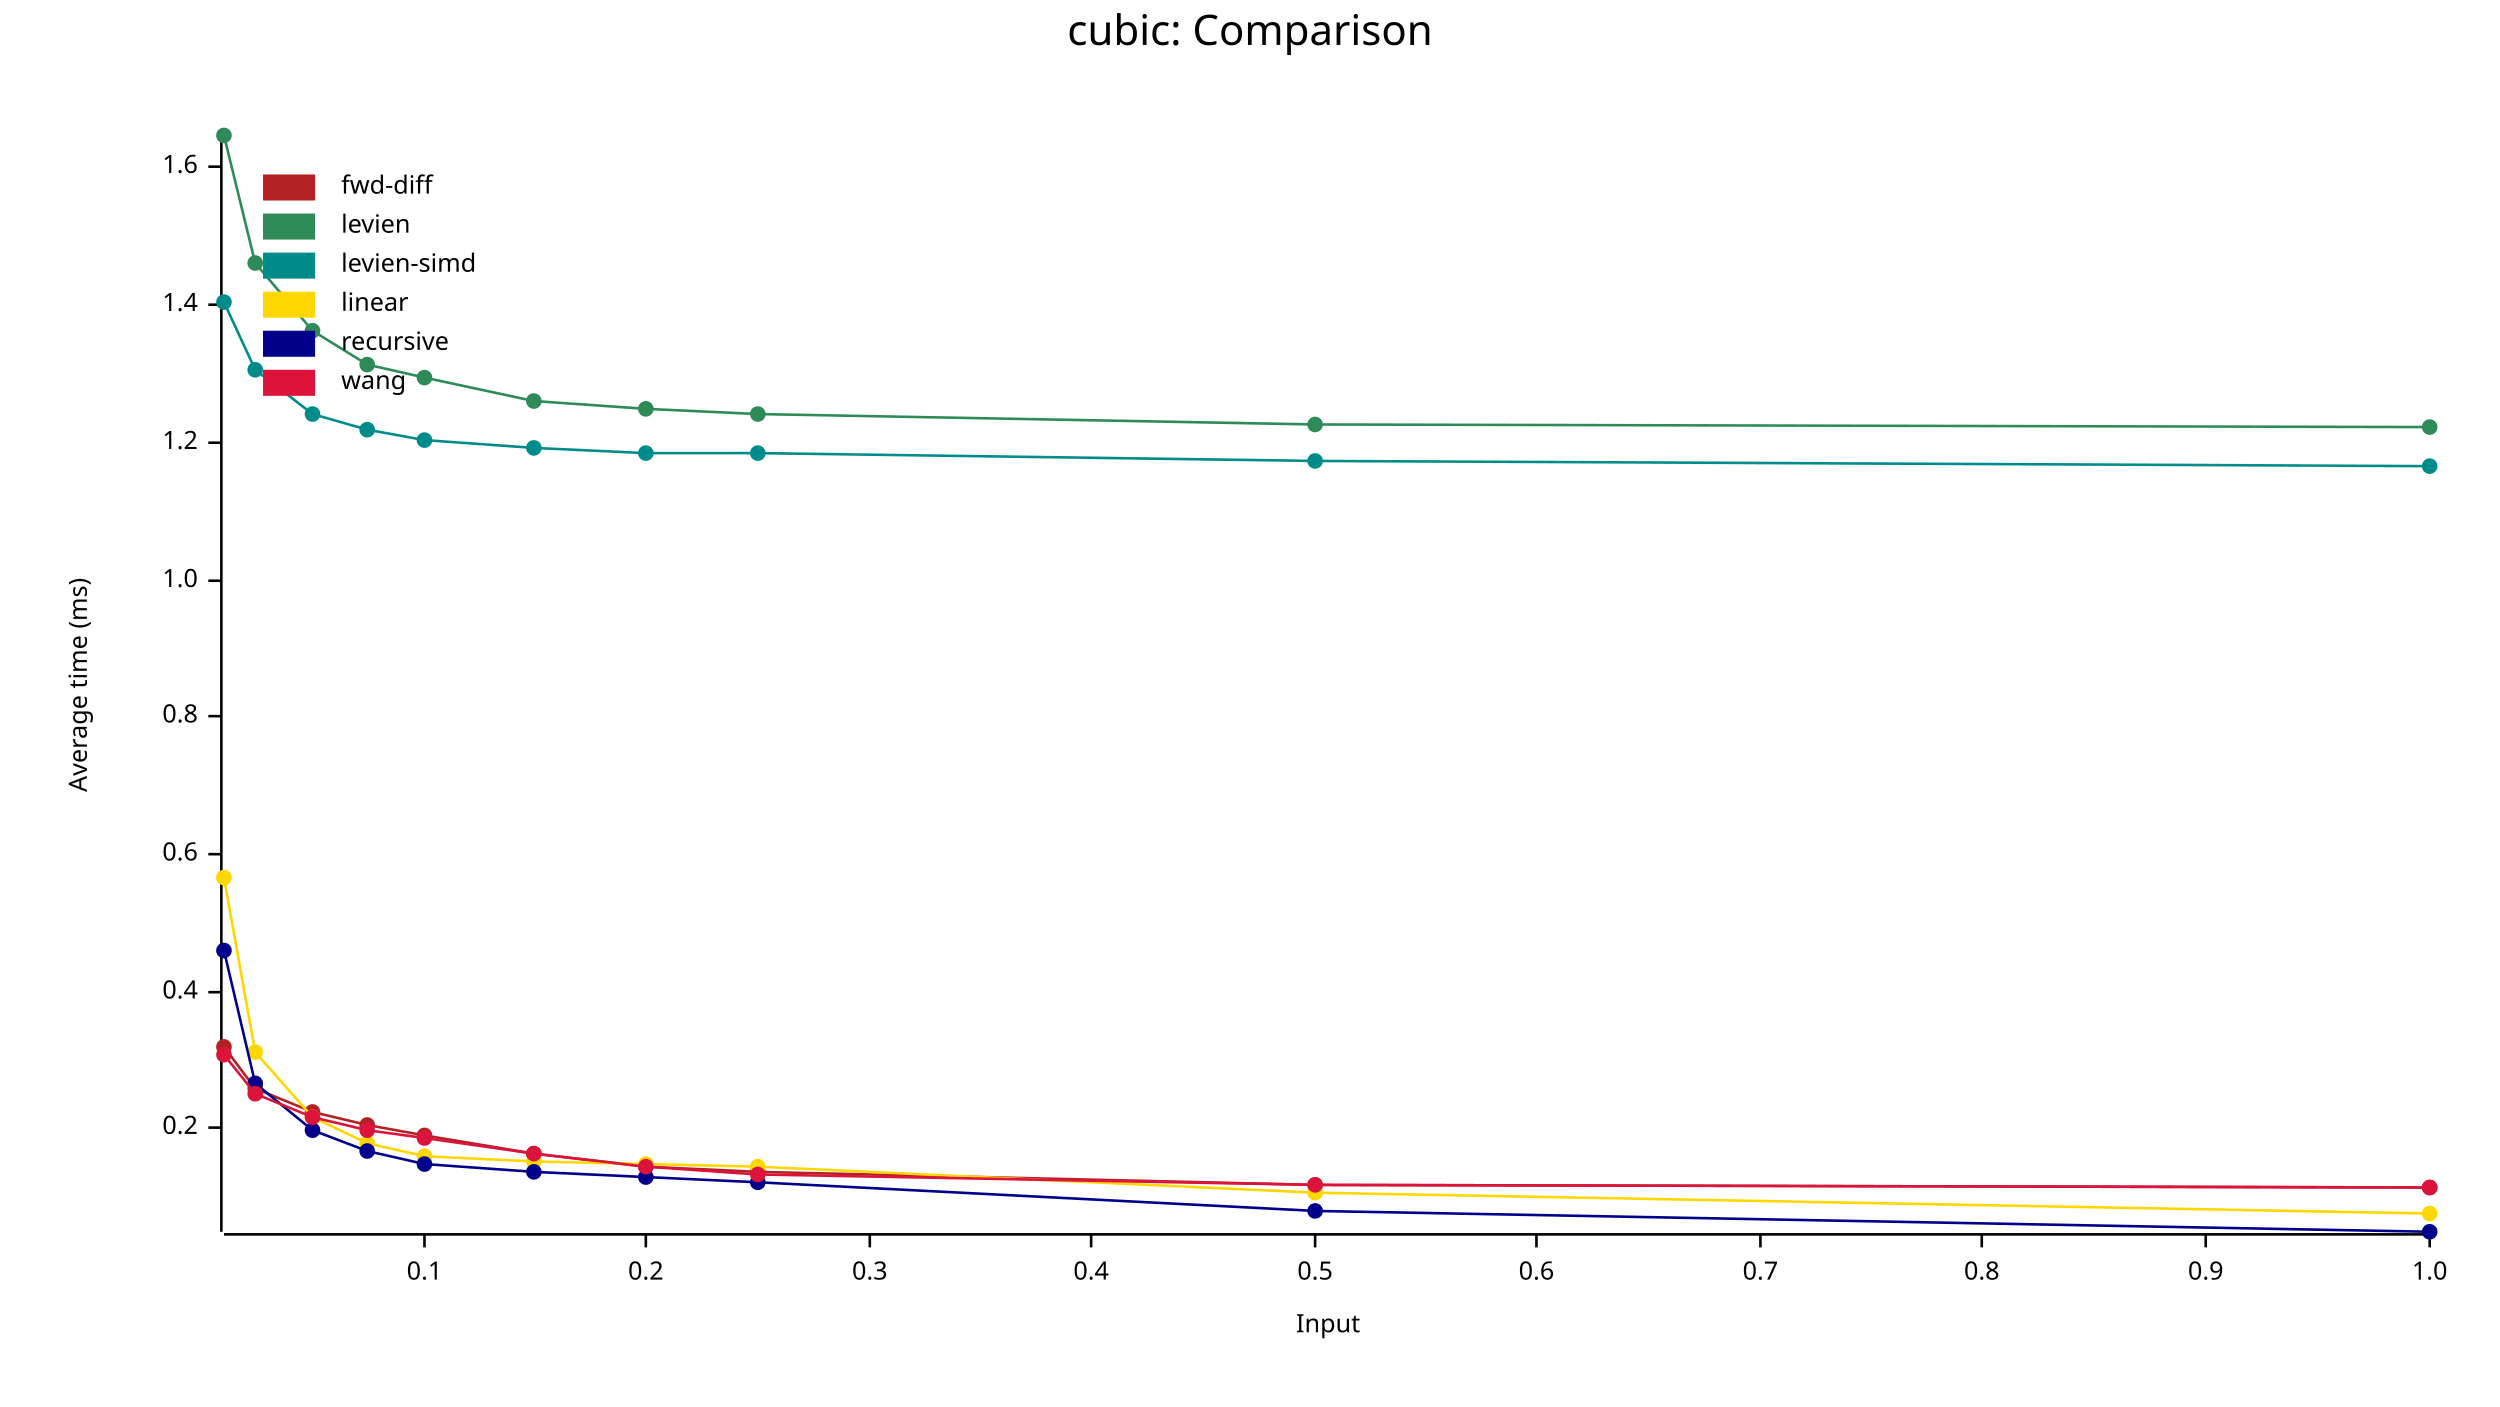
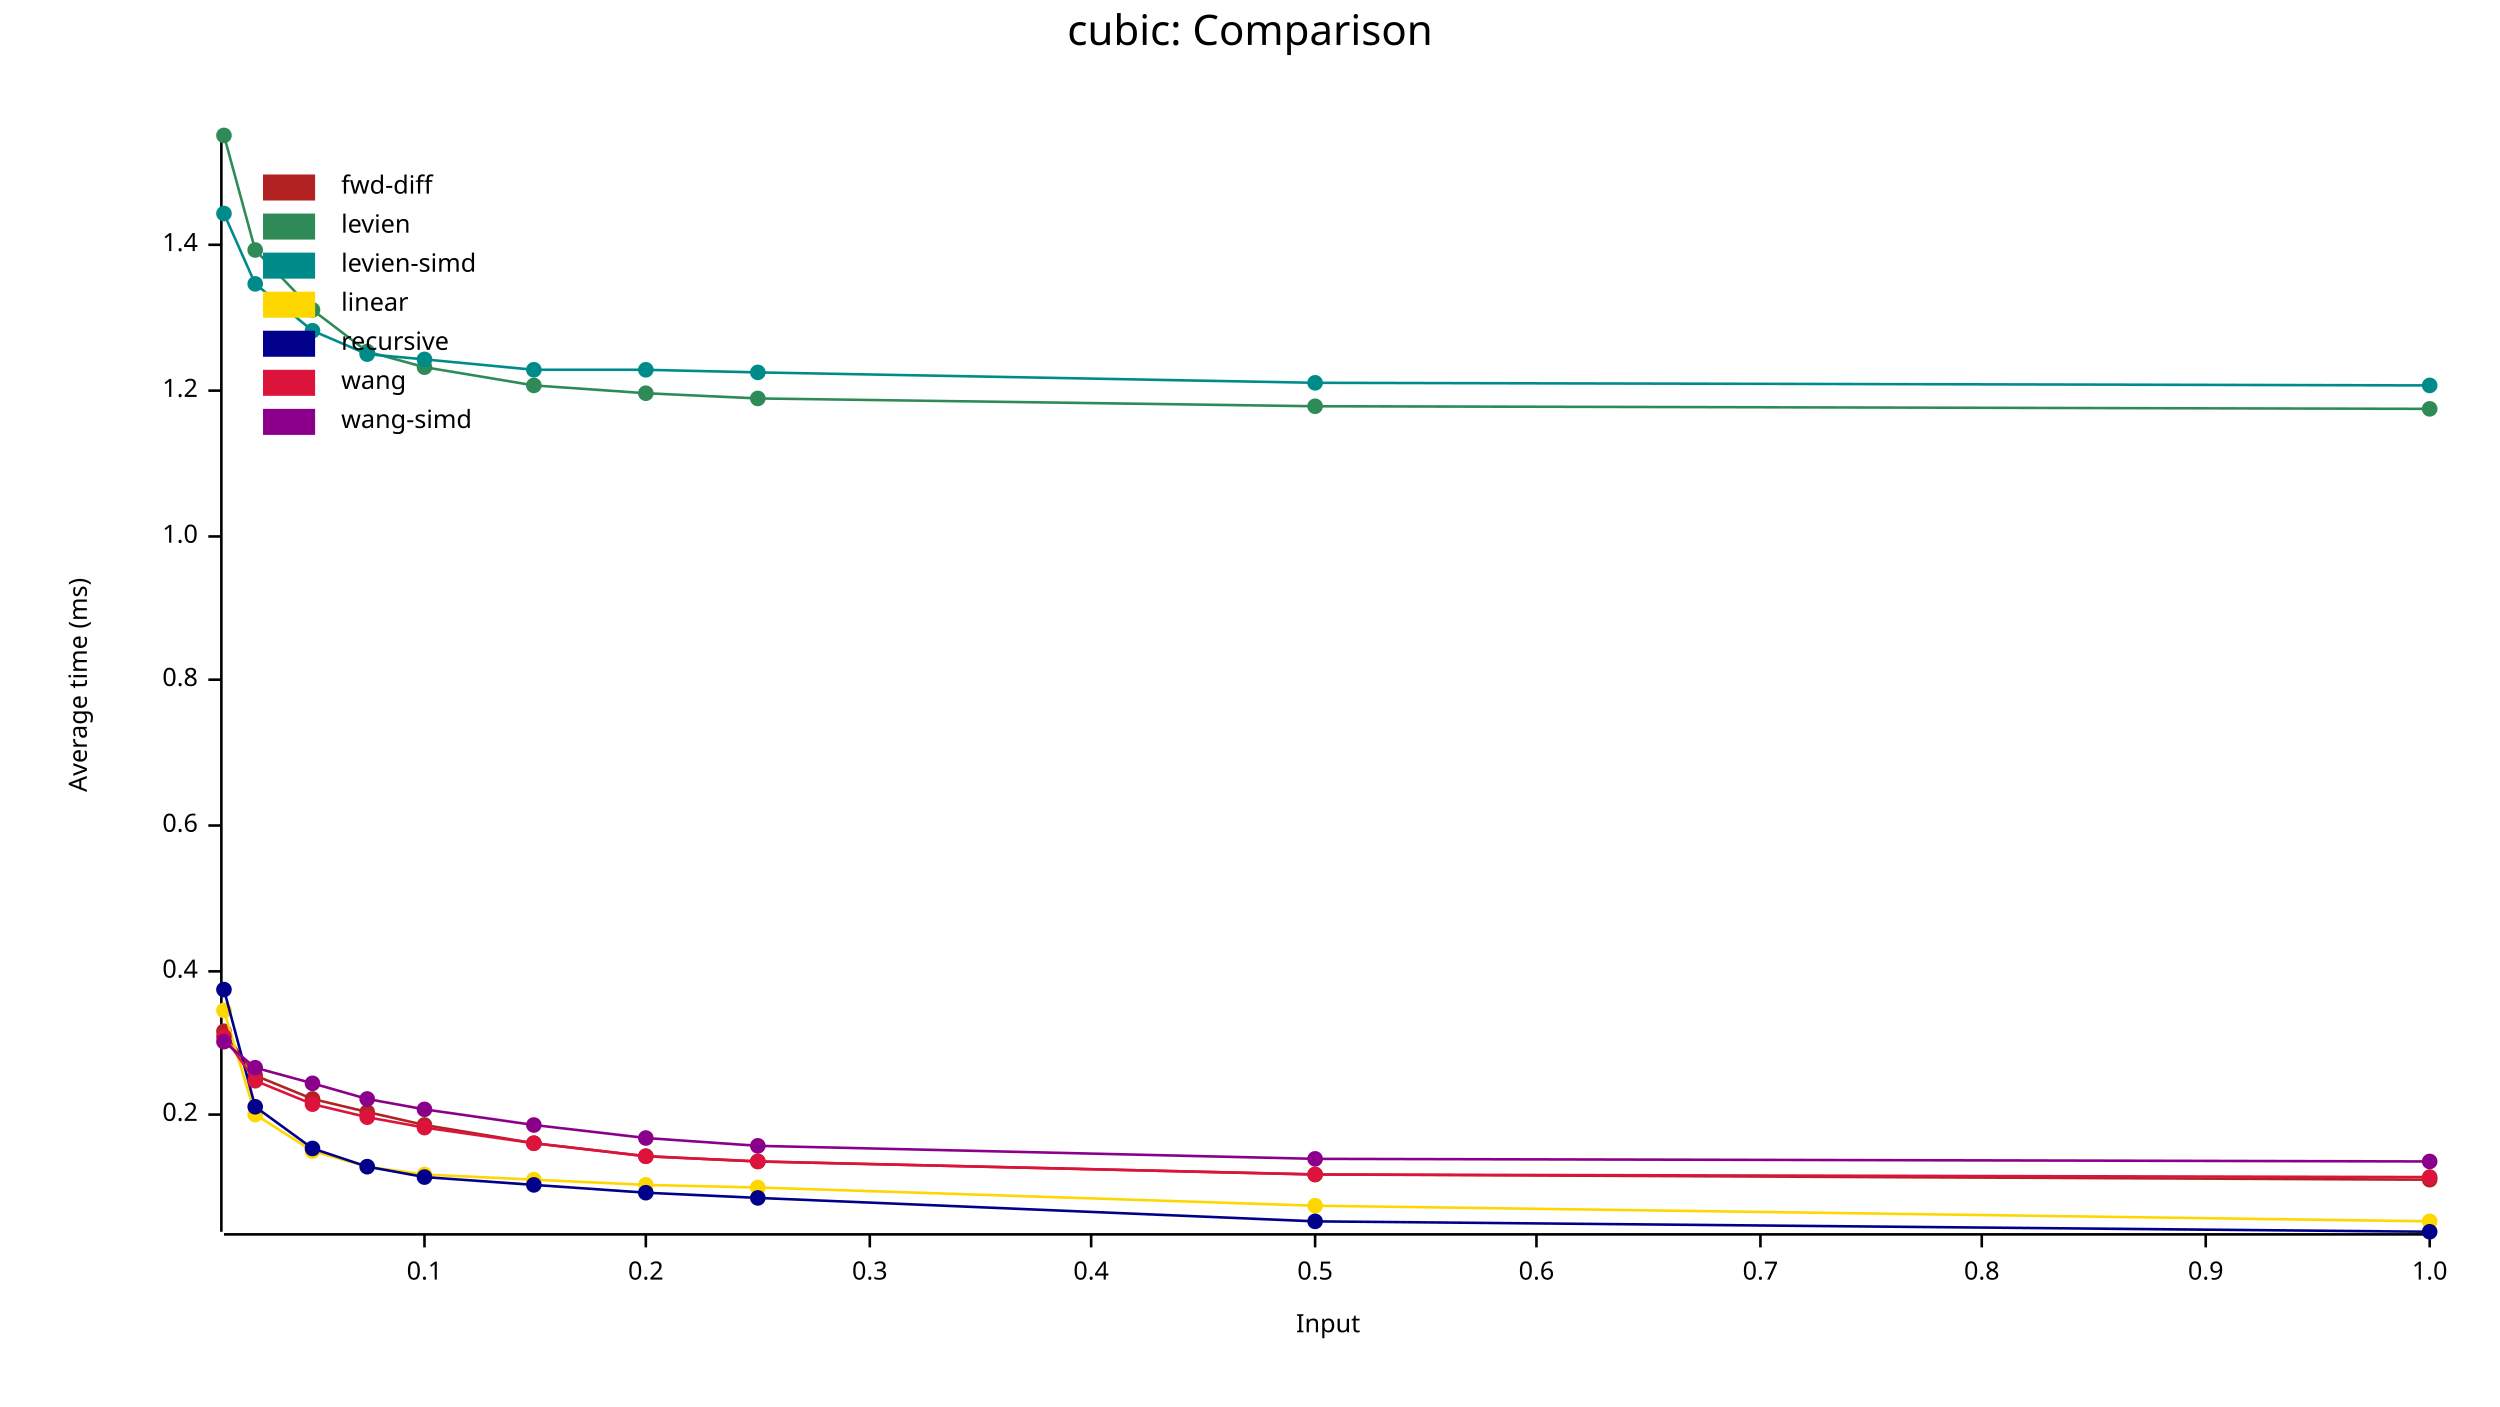
<svg xmlns="http://www.w3.org/2000/svg" width="960" height="540" viewBox="0 0 960 540">
  <text x="480" y="5" dy="0.76em" text-anchor="middle" font-family="sans-serif" font-size="16.129" opacity="1" fill="#000000">
cubic: Comparison
</text>
  <text x="26" y="263" dy="0.76em" text-anchor="middle" font-family="sans-serif" font-size="9.677" opacity="1" fill="#000000" transform="rotate(270, 26, 263)">
Average time (ms)
</text>
  <text x="510" y="514" dy="-0.5ex" text-anchor="middle" font-family="sans-serif" font-size="9.677" opacity="1" fill="#000000">
Input
</text>
  <polyline fill="none" opacity="1" stroke="#000000" stroke-width="1" points="85,52 85,473 " />
-   <text x="76" y="433" dy="0.5ex" text-anchor="end" font-family="sans-serif" font-size="9.677" opacity="1" fill="#000000">
+   <text x="76" y="428" dy="0.5ex" text-anchor="end" font-family="sans-serif" font-size="9.677" opacity="1" fill="#000000">
0.2
</text>
-   <polyline fill="none" opacity="1" stroke="#000000" stroke-width="1" points="80,433 85,433 " />
-   <text x="76" y="381" dy="0.5ex" text-anchor="end" font-family="sans-serif" font-size="9.677" opacity="1" fill="#000000">
+   <polyline fill="none" opacity="1" stroke="#000000" stroke-width="1" points="80,428 85,428 " />
+   <text x="76" y="373" dy="0.5ex" text-anchor="end" font-family="sans-serif" font-size="9.677" opacity="1" fill="#000000">
0.4
</text>
-   <polyline fill="none" opacity="1" stroke="#000000" stroke-width="1" points="80,381 85,381 " />
-   <text x="76" y="328" dy="0.5ex" text-anchor="end" font-family="sans-serif" font-size="9.677" opacity="1" fill="#000000">
+   <polyline fill="none" opacity="1" stroke="#000000" stroke-width="1" points="80,373 85,373 " />
+   <text x="76" y="317" dy="0.5ex" text-anchor="end" font-family="sans-serif" font-size="9.677" opacity="1" fill="#000000">
0.6
</text>
-   <polyline fill="none" opacity="1" stroke="#000000" stroke-width="1" points="80,328 85,328 " />
-   <text x="76" y="275" dy="0.5ex" text-anchor="end" font-family="sans-serif" font-size="9.677" opacity="1" fill="#000000">
+   <polyline fill="none" opacity="1" stroke="#000000" stroke-width="1" points="80,317 85,317 " />
+   <text x="76" y="261" dy="0.5ex" text-anchor="end" font-family="sans-serif" font-size="9.677" opacity="1" fill="#000000">
0.8
</text>
-   <polyline fill="none" opacity="1" stroke="#000000" stroke-width="1" points="80,275 85,275 " />
-   <text x="76" y="223" dy="0.5ex" text-anchor="end" font-family="sans-serif" font-size="9.677" opacity="1" fill="#000000">
+   <polyline fill="none" opacity="1" stroke="#000000" stroke-width="1" points="80,261 85,261 " />
+   <text x="76" y="206" dy="0.5ex" text-anchor="end" font-family="sans-serif" font-size="9.677" opacity="1" fill="#000000">
1.0
</text>
-   <polyline fill="none" opacity="1" stroke="#000000" stroke-width="1" points="80,223 85,223 " />
-   <text x="76" y="170" dy="0.5ex" text-anchor="end" font-family="sans-serif" font-size="9.677" opacity="1" fill="#000000">
+   <polyline fill="none" opacity="1" stroke="#000000" stroke-width="1" points="80,206 85,206 " />
+   <text x="76" y="150" dy="0.5ex" text-anchor="end" font-family="sans-serif" font-size="9.677" opacity="1" fill="#000000">
1.2
</text>
-   <polyline fill="none" opacity="1" stroke="#000000" stroke-width="1" points="80,170 85,170 " />
-   <text x="76" y="117" dy="0.5ex" text-anchor="end" font-family="sans-serif" font-size="9.677" opacity="1" fill="#000000">
+   <polyline fill="none" opacity="1" stroke="#000000" stroke-width="1" points="80,150 85,150 " />
+   <text x="76" y="94" dy="0.5ex" text-anchor="end" font-family="sans-serif" font-size="9.677" opacity="1" fill="#000000">
1.4
</text>
-   <polyline fill="none" opacity="1" stroke="#000000" stroke-width="1" points="80,117 85,117 " />
-   <text x="76" y="64" dy="0.5ex" text-anchor="end" font-family="sans-serif" font-size="9.677" opacity="1" fill="#000000">
- 1.6
- </text>
-   <polyline fill="none" opacity="1" stroke="#000000" stroke-width="1" points="80,64 85,64 " />
+   <polyline fill="none" opacity="1" stroke="#000000" stroke-width="1" points="80,94 85,94 " />
  <polyline fill="none" opacity="1" stroke="#000000" stroke-width="1" points="86,474 933,474 " />
  <text x="163" y="484" dy="0.76em" text-anchor="middle" font-family="sans-serif" font-size="9.677" opacity="1" fill="#000000">
0.1
</text>
  <polyline fill="none" opacity="1" stroke="#000000" stroke-width="1" points="163,474 163,479 " />
  <text x="248" y="484" dy="0.76em" text-anchor="middle" font-family="sans-serif" font-size="9.677" opacity="1" fill="#000000">
0.2
</text>
  <polyline fill="none" opacity="1" stroke="#000000" stroke-width="1" points="248,474 248,479 " />
  <text x="334" y="484" dy="0.76em" text-anchor="middle" font-family="sans-serif" font-size="9.677" opacity="1" fill="#000000">
0.3
</text>
  <polyline fill="none" opacity="1" stroke="#000000" stroke-width="1" points="334,474 334,479 " />
  <text x="419" y="484" dy="0.76em" text-anchor="middle" font-family="sans-serif" font-size="9.677" opacity="1" fill="#000000">
0.4
</text>
  <polyline fill="none" opacity="1" stroke="#000000" stroke-width="1" points="419,474 419,479 " />
  <text x="505" y="484" dy="0.76em" text-anchor="middle" font-family="sans-serif" font-size="9.677" opacity="1" fill="#000000">
0.5
</text>
  <polyline fill="none" opacity="1" stroke="#000000" stroke-width="1" points="505,474 505,479 " />
  <text x="590" y="484" dy="0.76em" text-anchor="middle" font-family="sans-serif" font-size="9.677" opacity="1" fill="#000000">
0.6
</text>
  <polyline fill="none" opacity="1" stroke="#000000" stroke-width="1" points="590,474 590,479 " />
  <text x="676" y="484" dy="0.76em" text-anchor="middle" font-family="sans-serif" font-size="9.677" opacity="1" fill="#000000">
0.7
</text>
  <polyline fill="none" opacity="1" stroke="#000000" stroke-width="1" points="676,474 676,479 " />
  <text x="761" y="484" dy="0.76em" text-anchor="middle" font-family="sans-serif" font-size="9.677" opacity="1" fill="#000000">
0.8
</text>
  <polyline fill="none" opacity="1" stroke="#000000" stroke-width="1" points="761,474 761,479 " />
  <text x="847" y="484" dy="0.76em" text-anchor="middle" font-family="sans-serif" font-size="9.677" opacity="1" fill="#000000">
0.9
</text>
  <polyline fill="none" opacity="1" stroke="#000000" stroke-width="1" points="847,474 847,479 " />
  <text x="933" y="484" dy="0.76em" text-anchor="middle" font-family="sans-serif" font-size="9.677" opacity="1" fill="#000000">
1.0
</text>
  <polyline fill="none" opacity="1" stroke="#000000" stroke-width="1" points="933,474 933,479 " />
-   <circle cx="86" cy="402" r="3" opacity="1" fill="#B22222" stroke="none" stroke-width="1" />
-   <circle cx="98" cy="418" r="3" opacity="1" fill="#B22222" stroke="none" stroke-width="1" />
-   <circle cx="120" cy="427" r="3" opacity="1" fill="#B22222" stroke="none" stroke-width="1" />
-   <circle cx="141" cy="432" r="3" opacity="1" fill="#B22222" stroke="none" stroke-width="1" />
-   <circle cx="163" cy="436" r="3" opacity="1" fill="#B22222" stroke="none" stroke-width="1" />
-   <circle cx="205" cy="443" r="3" opacity="1" fill="#B22222" stroke="none" stroke-width="1" />
-   <circle cx="248" cy="448" r="3" opacity="1" fill="#B22222" stroke="none" stroke-width="1" />
-   <circle cx="291" cy="450" r="3" opacity="1" fill="#B22222" stroke="none" stroke-width="1" />
-   <circle cx="505" cy="455" r="3" opacity="1" fill="#B22222" stroke="none" stroke-width="1" />
-   <circle cx="933" cy="456" r="3" opacity="1" fill="#B22222" stroke="none" stroke-width="1" />
-   <polyline fill="none" opacity="1" stroke="#B22222" stroke-width="1" points="86,402 98,418 120,427 141,432 163,436 205,443 248,448 291,450 505,455 933,456 " />
+   <circle cx="86" cy="396" r="3" opacity="1" fill="#B22222" stroke="none" stroke-width="1" />
+   <circle cx="98" cy="413" r="3" opacity="1" fill="#B22222" stroke="none" stroke-width="1" />
+   <circle cx="120" cy="422" r="3" opacity="1" fill="#B22222" stroke="none" stroke-width="1" />
+   <circle cx="141" cy="427" r="3" opacity="1" fill="#B22222" stroke="none" stroke-width="1" />
+   <circle cx="163" cy="432" r="3" opacity="1" fill="#B22222" stroke="none" stroke-width="1" />
+   <circle cx="205" cy="439" r="3" opacity="1" fill="#B22222" stroke="none" stroke-width="1" />
+   <circle cx="248" cy="444" r="3" opacity="1" fill="#B22222" stroke="none" stroke-width="1" />
+   <circle cx="291" cy="446" r="3" opacity="1" fill="#B22222" stroke="none" stroke-width="1" />
+   <circle cx="505" cy="451" r="3" opacity="1" fill="#B22222" stroke="none" stroke-width="1" />
+   <circle cx="933" cy="453" r="3" opacity="1" fill="#B22222" stroke="none" stroke-width="1" />
+   <polyline fill="none" opacity="1" stroke="#B22222" stroke-width="1" points="86,396 98,413 120,422 141,427 163,432 205,439 248,444 291,446 505,451 933,453 " />
  <circle cx="86" cy="52" r="3" opacity="1" fill="#2E8B57" stroke="none" stroke-width="1" />
-   <circle cx="98" cy="101" r="3" opacity="1" fill="#2E8B57" stroke="none" stroke-width="1" />
-   <circle cx="120" cy="127" r="3" opacity="1" fill="#2E8B57" stroke="none" stroke-width="1" />
-   <circle cx="141" cy="140" r="3" opacity="1" fill="#2E8B57" stroke="none" stroke-width="1" />
-   <circle cx="163" cy="145" r="3" opacity="1" fill="#2E8B57" stroke="none" stroke-width="1" />
-   <circle cx="205" cy="154" r="3" opacity="1" fill="#2E8B57" stroke="none" stroke-width="1" />
-   <circle cx="248" cy="157" r="3" opacity="1" fill="#2E8B57" stroke="none" stroke-width="1" />
-   <circle cx="291" cy="159" r="3" opacity="1" fill="#2E8B57" stroke="none" stroke-width="1" />
-   <circle cx="505" cy="163" r="3" opacity="1" fill="#2E8B57" stroke="none" stroke-width="1" />
-   <circle cx="933" cy="164" r="3" opacity="1" fill="#2E8B57" stroke="none" stroke-width="1" />
-   <polyline fill="none" opacity="1" stroke="#2E8B57" stroke-width="1" points="86,52 98,101 120,127 141,140 163,145 205,154 248,157 291,159 505,163 933,164 " />
-   <circle cx="86" cy="116" r="3" opacity="1" fill="#008B8B" stroke="none" stroke-width="1" />
-   <circle cx="98" cy="142" r="3" opacity="1" fill="#008B8B" stroke="none" stroke-width="1" />
-   <circle cx="120" cy="159" r="3" opacity="1" fill="#008B8B" stroke="none" stroke-width="1" />
-   <circle cx="141" cy="165" r="3" opacity="1" fill="#008B8B" stroke="none" stroke-width="1" />
-   <circle cx="163" cy="169" r="3" opacity="1" fill="#008B8B" stroke="none" stroke-width="1" />
-   <circle cx="205" cy="172" r="3" opacity="1" fill="#008B8B" stroke="none" stroke-width="1" />
-   <circle cx="248" cy="174" r="3" opacity="1" fill="#008B8B" stroke="none" stroke-width="1" />
-   <circle cx="291" cy="174" r="3" opacity="1" fill="#008B8B" stroke="none" stroke-width="1" />
-   <circle cx="505" cy="177" r="3" opacity="1" fill="#008B8B" stroke="none" stroke-width="1" />
-   <circle cx="933" cy="179" r="3" opacity="1" fill="#008B8B" stroke="none" stroke-width="1" />
-   <polyline fill="none" opacity="1" stroke="#008B8B" stroke-width="1" points="86,116 98,142 120,159 141,165 163,169 205,172 248,174 291,174 505,177 933,179 " />
-   <circle cx="86" cy="337" r="3" opacity="1" fill="#FFD700" stroke="none" stroke-width="1" />
-   <circle cx="98" cy="404" r="3" opacity="1" fill="#FFD700" stroke="none" stroke-width="1" />
-   <circle cx="120" cy="429" r="3" opacity="1" fill="#FFD700" stroke="none" stroke-width="1" />
-   <circle cx="141" cy="439" r="3" opacity="1" fill="#FFD700" stroke="none" stroke-width="1" />
-   <circle cx="163" cy="444" r="3" opacity="1" fill="#FFD700" stroke="none" stroke-width="1" />
-   <circle cx="205" cy="446" r="3" opacity="1" fill="#FFD700" stroke="none" stroke-width="1" />
-   <circle cx="248" cy="447" r="3" opacity="1" fill="#FFD700" stroke="none" stroke-width="1" />
-   <circle cx="291" cy="448" r="3" opacity="1" fill="#FFD700" stroke="none" stroke-width="1" />
-   <circle cx="505" cy="458" r="3" opacity="1" fill="#FFD700" stroke="none" stroke-width="1" />
-   <circle cx="933" cy="466" r="3" opacity="1" fill="#FFD700" stroke="none" stroke-width="1" />
-   <polyline fill="none" opacity="1" stroke="#FFD700" stroke-width="1" points="86,337 98,404 120,429 141,439 163,444 205,446 248,447 291,448 505,458 933,466 " />
-   <circle cx="86" cy="365" r="3" opacity="1" fill="#00008B" stroke="none" stroke-width="1" />
-   <circle cx="98" cy="416" r="3" opacity="1" fill="#00008B" stroke="none" stroke-width="1" />
-   <circle cx="120" cy="434" r="3" opacity="1" fill="#00008B" stroke="none" stroke-width="1" />
-   <circle cx="141" cy="442" r="3" opacity="1" fill="#00008B" stroke="none" stroke-width="1" />
-   <circle cx="163" cy="447" r="3" opacity="1" fill="#00008B" stroke="none" stroke-width="1" />
-   <circle cx="205" cy="450" r="3" opacity="1" fill="#00008B" stroke="none" stroke-width="1" />
-   <circle cx="248" cy="452" r="3" opacity="1" fill="#00008B" stroke="none" stroke-width="1" />
-   <circle cx="291" cy="454" r="3" opacity="1" fill="#00008B" stroke="none" stroke-width="1" />
-   <circle cx="505" cy="465" r="3" opacity="1" fill="#00008B" stroke="none" stroke-width="1" />
+   <circle cx="98" cy="96" r="3" opacity="1" fill="#2E8B57" stroke="none" stroke-width="1" />
+   <circle cx="120" cy="119" r="3" opacity="1" fill="#2E8B57" stroke="none" stroke-width="1" />
+   <circle cx="141" cy="135" r="3" opacity="1" fill="#2E8B57" stroke="none" stroke-width="1" />
+   <circle cx="163" cy="141" r="3" opacity="1" fill="#2E8B57" stroke="none" stroke-width="1" />
+   <circle cx="205" cy="148" r="3" opacity="1" fill="#2E8B57" stroke="none" stroke-width="1" />
+   <circle cx="248" cy="151" r="3" opacity="1" fill="#2E8B57" stroke="none" stroke-width="1" />
+   <circle cx="291" cy="153" r="3" opacity="1" fill="#2E8B57" stroke="none" stroke-width="1" />
+   <circle cx="505" cy="156" r="3" opacity="1" fill="#2E8B57" stroke="none" stroke-width="1" />
+   <circle cx="933" cy="157" r="3" opacity="1" fill="#2E8B57" stroke="none" stroke-width="1" />
+   <polyline fill="none" opacity="1" stroke="#2E8B57" stroke-width="1" points="86,52 98,96 120,119 141,135 163,141 205,148 248,151 291,153 505,156 933,157 " />
+   <circle cx="86" cy="82" r="3" opacity="1" fill="#008B8B" stroke="none" stroke-width="1" />
+   <circle cx="98" cy="109" r="3" opacity="1" fill="#008B8B" stroke="none" stroke-width="1" />
+   <circle cx="120" cy="127" r="3" opacity="1" fill="#008B8B" stroke="none" stroke-width="1" />
+   <circle cx="141" cy="136" r="3" opacity="1" fill="#008B8B" stroke="none" stroke-width="1" />
+   <circle cx="163" cy="138" r="3" opacity="1" fill="#008B8B" stroke="none" stroke-width="1" />
+   <circle cx="205" cy="142" r="3" opacity="1" fill="#008B8B" stroke="none" stroke-width="1" />
+   <circle cx="248" cy="142" r="3" opacity="1" fill="#008B8B" stroke="none" stroke-width="1" />
+   <circle cx="291" cy="143" r="3" opacity="1" fill="#008B8B" stroke="none" stroke-width="1" />
+   <circle cx="505" cy="147" r="3" opacity="1" fill="#008B8B" stroke="none" stroke-width="1" />
+   <circle cx="933" cy="148" r="3" opacity="1" fill="#008B8B" stroke="none" stroke-width="1" />
+   <polyline fill="none" opacity="1" stroke="#008B8B" stroke-width="1" points="86,82 98,109 120,127 141,136 163,138 205,142 248,142 291,143 505,147 933,148 " />
+   <circle cx="86" cy="388" r="3" opacity="1" fill="#FFD700" stroke="none" stroke-width="1" />
+   <circle cx="98" cy="428" r="3" opacity="1" fill="#FFD700" stroke="none" stroke-width="1" />
+   <circle cx="120" cy="442" r="3" opacity="1" fill="#FFD700" stroke="none" stroke-width="1" />
+   <circle cx="141" cy="448" r="3" opacity="1" fill="#FFD700" stroke="none" stroke-width="1" />
+   <circle cx="163" cy="451" r="3" opacity="1" fill="#FFD700" stroke="none" stroke-width="1" />
+   <circle cx="205" cy="453" r="3" opacity="1" fill="#FFD700" stroke="none" stroke-width="1" />
+   <circle cx="248" cy="455" r="3" opacity="1" fill="#FFD700" stroke="none" stroke-width="1" />
+   <circle cx="291" cy="456" r="3" opacity="1" fill="#FFD700" stroke="none" stroke-width="1" />
+   <circle cx="505" cy="463" r="3" opacity="1" fill="#FFD700" stroke="none" stroke-width="1" />
+   <circle cx="933" cy="469" r="3" opacity="1" fill="#FFD700" stroke="none" stroke-width="1" />
+   <polyline fill="none" opacity="1" stroke="#FFD700" stroke-width="1" points="86,388 98,428 120,442 141,448 163,451 205,453 248,455 291,456 505,463 933,469 " />
+   <circle cx="86" cy="380" r="3" opacity="1" fill="#00008B" stroke="none" stroke-width="1" />
+   <circle cx="98" cy="425" r="3" opacity="1" fill="#00008B" stroke="none" stroke-width="1" />
+   <circle cx="120" cy="441" r="3" opacity="1" fill="#00008B" stroke="none" stroke-width="1" />
+   <circle cx="141" cy="448" r="3" opacity="1" fill="#00008B" stroke="none" stroke-width="1" />
+   <circle cx="163" cy="452" r="3" opacity="1" fill="#00008B" stroke="none" stroke-width="1" />
+   <circle cx="205" cy="455" r="3" opacity="1" fill="#00008B" stroke="none" stroke-width="1" />
+   <circle cx="248" cy="458" r="3" opacity="1" fill="#00008B" stroke="none" stroke-width="1" />
+   <circle cx="291" cy="460" r="3" opacity="1" fill="#00008B" stroke="none" stroke-width="1" />
+   <circle cx="505" cy="469" r="3" opacity="1" fill="#00008B" stroke="none" stroke-width="1" />
  <circle cx="933" cy="473" r="3" opacity="1" fill="#00008B" stroke="none" stroke-width="1" />
-   <polyline fill="none" opacity="1" stroke="#00008B" stroke-width="1" points="86,365 98,416 120,434 141,442 163,447 205,450 248,452 291,454 505,465 933,473 " />
-   <circle cx="86" cy="405" r="3" opacity="1" fill="#DC143C" stroke="none" stroke-width="1" />
-   <circle cx="98" cy="420" r="3" opacity="1" fill="#DC143C" stroke="none" stroke-width="1" />
-   <circle cx="120" cy="429" r="3" opacity="1" fill="#DC143C" stroke="none" stroke-width="1" />
-   <circle cx="141" cy="434" r="3" opacity="1" fill="#DC143C" stroke="none" stroke-width="1" />
-   <circle cx="163" cy="437" r="3" opacity="1" fill="#DC143C" stroke="none" stroke-width="1" />
-   <circle cx="205" cy="443" r="3" opacity="1" fill="#DC143C" stroke="none" stroke-width="1" />
-   <circle cx="248" cy="448" r="3" opacity="1" fill="#DC143C" stroke="none" stroke-width="1" />
-   <circle cx="291" cy="451" r="3" opacity="1" fill="#DC143C" stroke="none" stroke-width="1" />
-   <circle cx="505" cy="455" r="3" opacity="1" fill="#DC143C" stroke="none" stroke-width="1" />
-   <circle cx="933" cy="456" r="3" opacity="1" fill="#DC143C" stroke="none" stroke-width="1" />
-   <polyline fill="none" opacity="1" stroke="#DC143C" stroke-width="1" points="86,405 98,420 120,429 141,434 163,437 205,443 248,448 291,451 505,455 933,456 " />
+   <polyline fill="none" opacity="1" stroke="#00008B" stroke-width="1" points="86,380 98,425 120,441 141,448 163,452 205,455 248,458 291,460 505,469 933,473 " />
+   <circle cx="86" cy="398" r="3" opacity="1" fill="#DC143C" stroke="none" stroke-width="1" />
+   <circle cx="98" cy="415" r="3" opacity="1" fill="#DC143C" stroke="none" stroke-width="1" />
+   <circle cx="120" cy="424" r="3" opacity="1" fill="#DC143C" stroke="none" stroke-width="1" />
+   <circle cx="141" cy="429" r="3" opacity="1" fill="#DC143C" stroke="none" stroke-width="1" />
+   <circle cx="163" cy="433" r="3" opacity="1" fill="#DC143C" stroke="none" stroke-width="1" />
+   <circle cx="205" cy="439" r="3" opacity="1" fill="#DC143C" stroke="none" stroke-width="1" />
+   <circle cx="248" cy="444" r="3" opacity="1" fill="#DC143C" stroke="none" stroke-width="1" />
+   <circle cx="291" cy="446" r="3" opacity="1" fill="#DC143C" stroke="none" stroke-width="1" />
+   <circle cx="505" cy="451" r="3" opacity="1" fill="#DC143C" stroke="none" stroke-width="1" />
+   <circle cx="933" cy="452" r="3" opacity="1" fill="#DC143C" stroke="none" stroke-width="1" />
+   <polyline fill="none" opacity="1" stroke="#DC143C" stroke-width="1" points="86,398 98,415 120,424 141,429 163,433 205,439 248,444 291,446 505,451 933,452 " />
+   <circle cx="86" cy="400" r="3" opacity="1" fill="#8B008B" stroke="none" stroke-width="1" />
+   <circle cx="98" cy="410" r="3" opacity="1" fill="#8B008B" stroke="none" stroke-width="1" />
+   <circle cx="120" cy="416" r="3" opacity="1" fill="#8B008B" stroke="none" stroke-width="1" />
+   <circle cx="141" cy="422" r="3" opacity="1" fill="#8B008B" stroke="none" stroke-width="1" />
+   <circle cx="163" cy="426" r="3" opacity="1" fill="#8B008B" stroke="none" stroke-width="1" />
+   <circle cx="205" cy="432" r="3" opacity="1" fill="#8B008B" stroke="none" stroke-width="1" />
+   <circle cx="248" cy="437" r="3" opacity="1" fill="#8B008B" stroke="none" stroke-width="1" />
+   <circle cx="291" cy="440" r="3" opacity="1" fill="#8B008B" stroke="none" stroke-width="1" />
+   <circle cx="505" cy="445" r="3" opacity="1" fill="#8B008B" stroke="none" stroke-width="1" />
+   <circle cx="933" cy="446" r="3" opacity="1" fill="#8B008B" stroke="none" stroke-width="1" />
+   <polyline fill="none" opacity="1" stroke="#8B008B" stroke-width="1" points="86,400 98,410 120,416 141,422 163,426 205,432 248,437 291,440 505,445 933,446 " />
  <text x="131" y="67" dy="0.76em" text-anchor="start" font-family="sans-serif" font-size="9.677" opacity="1" fill="#000000">
fwd-diff
</text>
  <text x="131" y="82" dy="0.76em" text-anchor="start" font-family="sans-serif" font-size="9.677" opacity="1" fill="#000000">
levien
</text>
  <text x="131" y="97" dy="0.76em" text-anchor="start" font-family="sans-serif" font-size="9.677" opacity="1" fill="#000000">
levien-simd
</text>
  <text x="131" y="112" dy="0.76em" text-anchor="start" font-family="sans-serif" font-size="9.677" opacity="1" fill="#000000">
linear
</text>
  <text x="131" y="127" dy="0.76em" text-anchor="start" font-family="sans-serif" font-size="9.677" opacity="1" fill="#000000">
recursive
</text>
  <text x="131" y="142" dy="0.76em" text-anchor="start" font-family="sans-serif" font-size="9.677" opacity="1" fill="#000000">
wang
</text>
+   <text x="131" y="157" dy="0.76em" text-anchor="start" font-family="sans-serif" font-size="9.677" opacity="1" fill="#000000">
+ wang-simd
+ </text>
  <rect x="101" y="67" width="20" height="10" opacity="1" fill="#B22222" stroke="none" />
  <rect x="101" y="82" width="20" height="10" opacity="1" fill="#2E8B57" stroke="none" />
  <rect x="101" y="97" width="20" height="10" opacity="1" fill="#008B8B" stroke="none" />
  <rect x="101" y="112" width="20" height="10" opacity="1" fill="#FFD700" stroke="none" />
  <rect x="101" y="127" width="20" height="10" opacity="1" fill="#00008B" stroke="none" />
  <rect x="101" y="142" width="20" height="10" opacity="1" fill="#DC143C" stroke="none" />
+   <rect x="101" y="157" width="20" height="10" opacity="1" fill="#8B008B" stroke="none" />
</svg>
